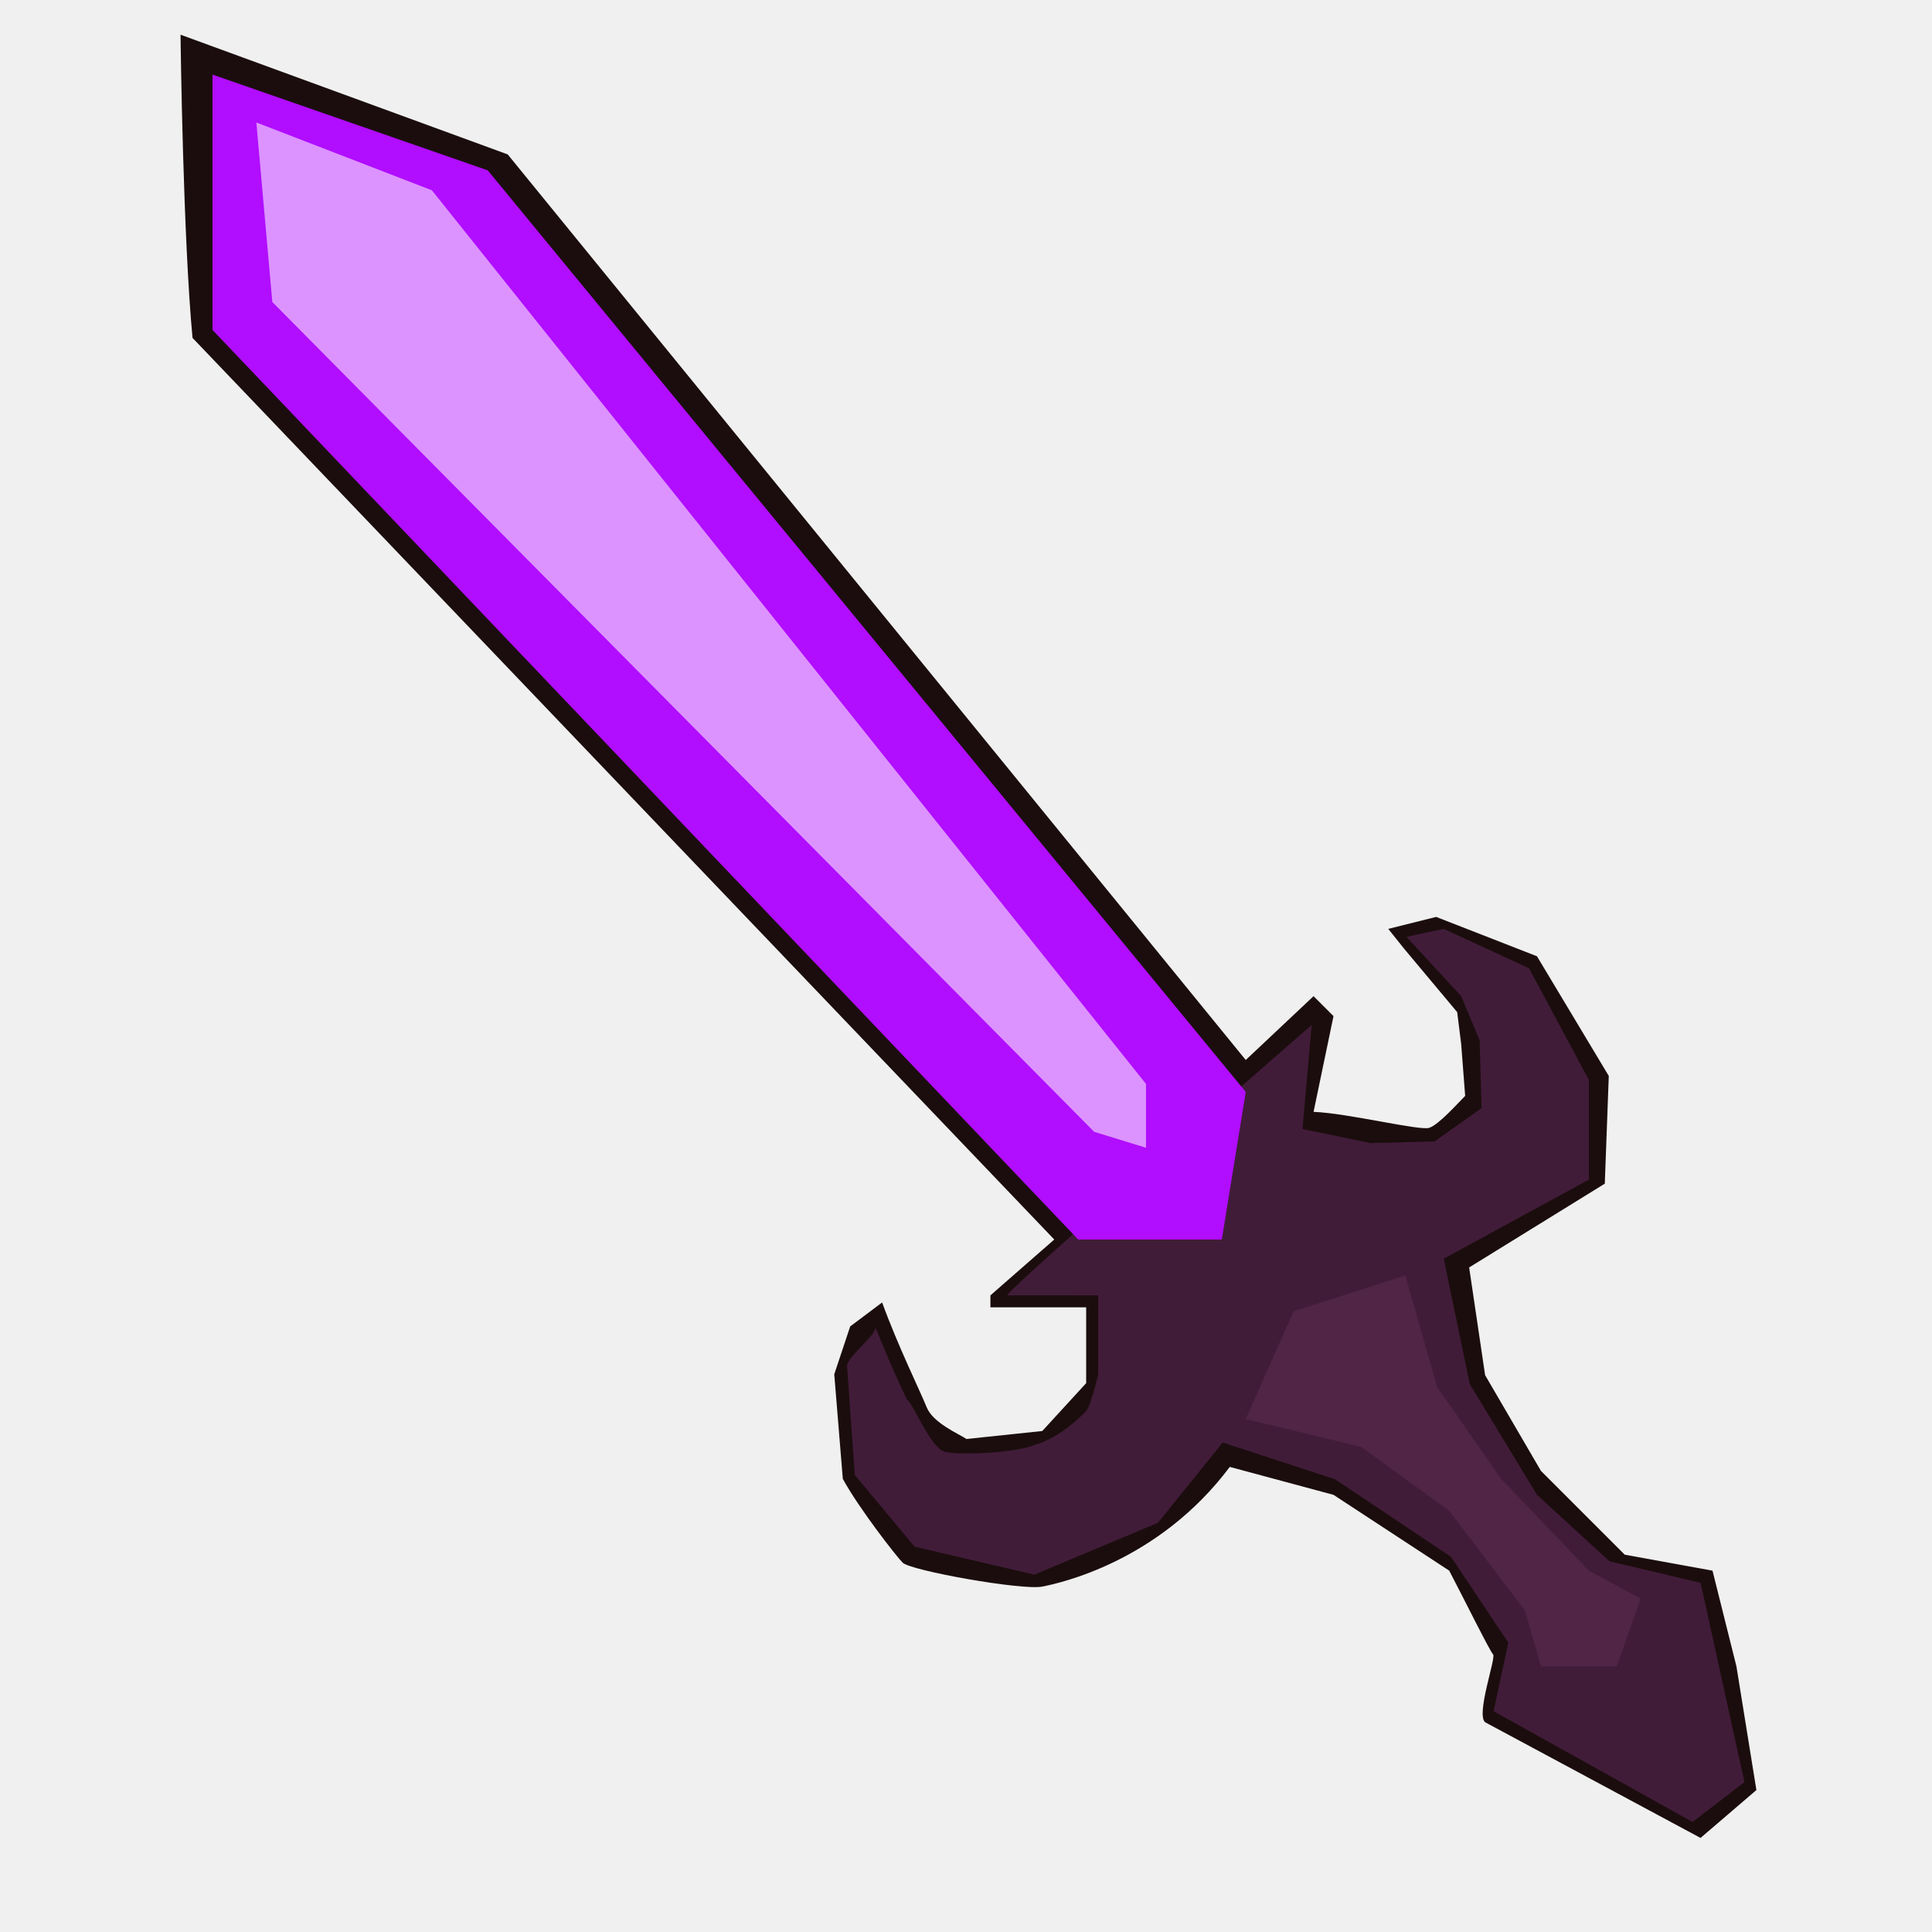
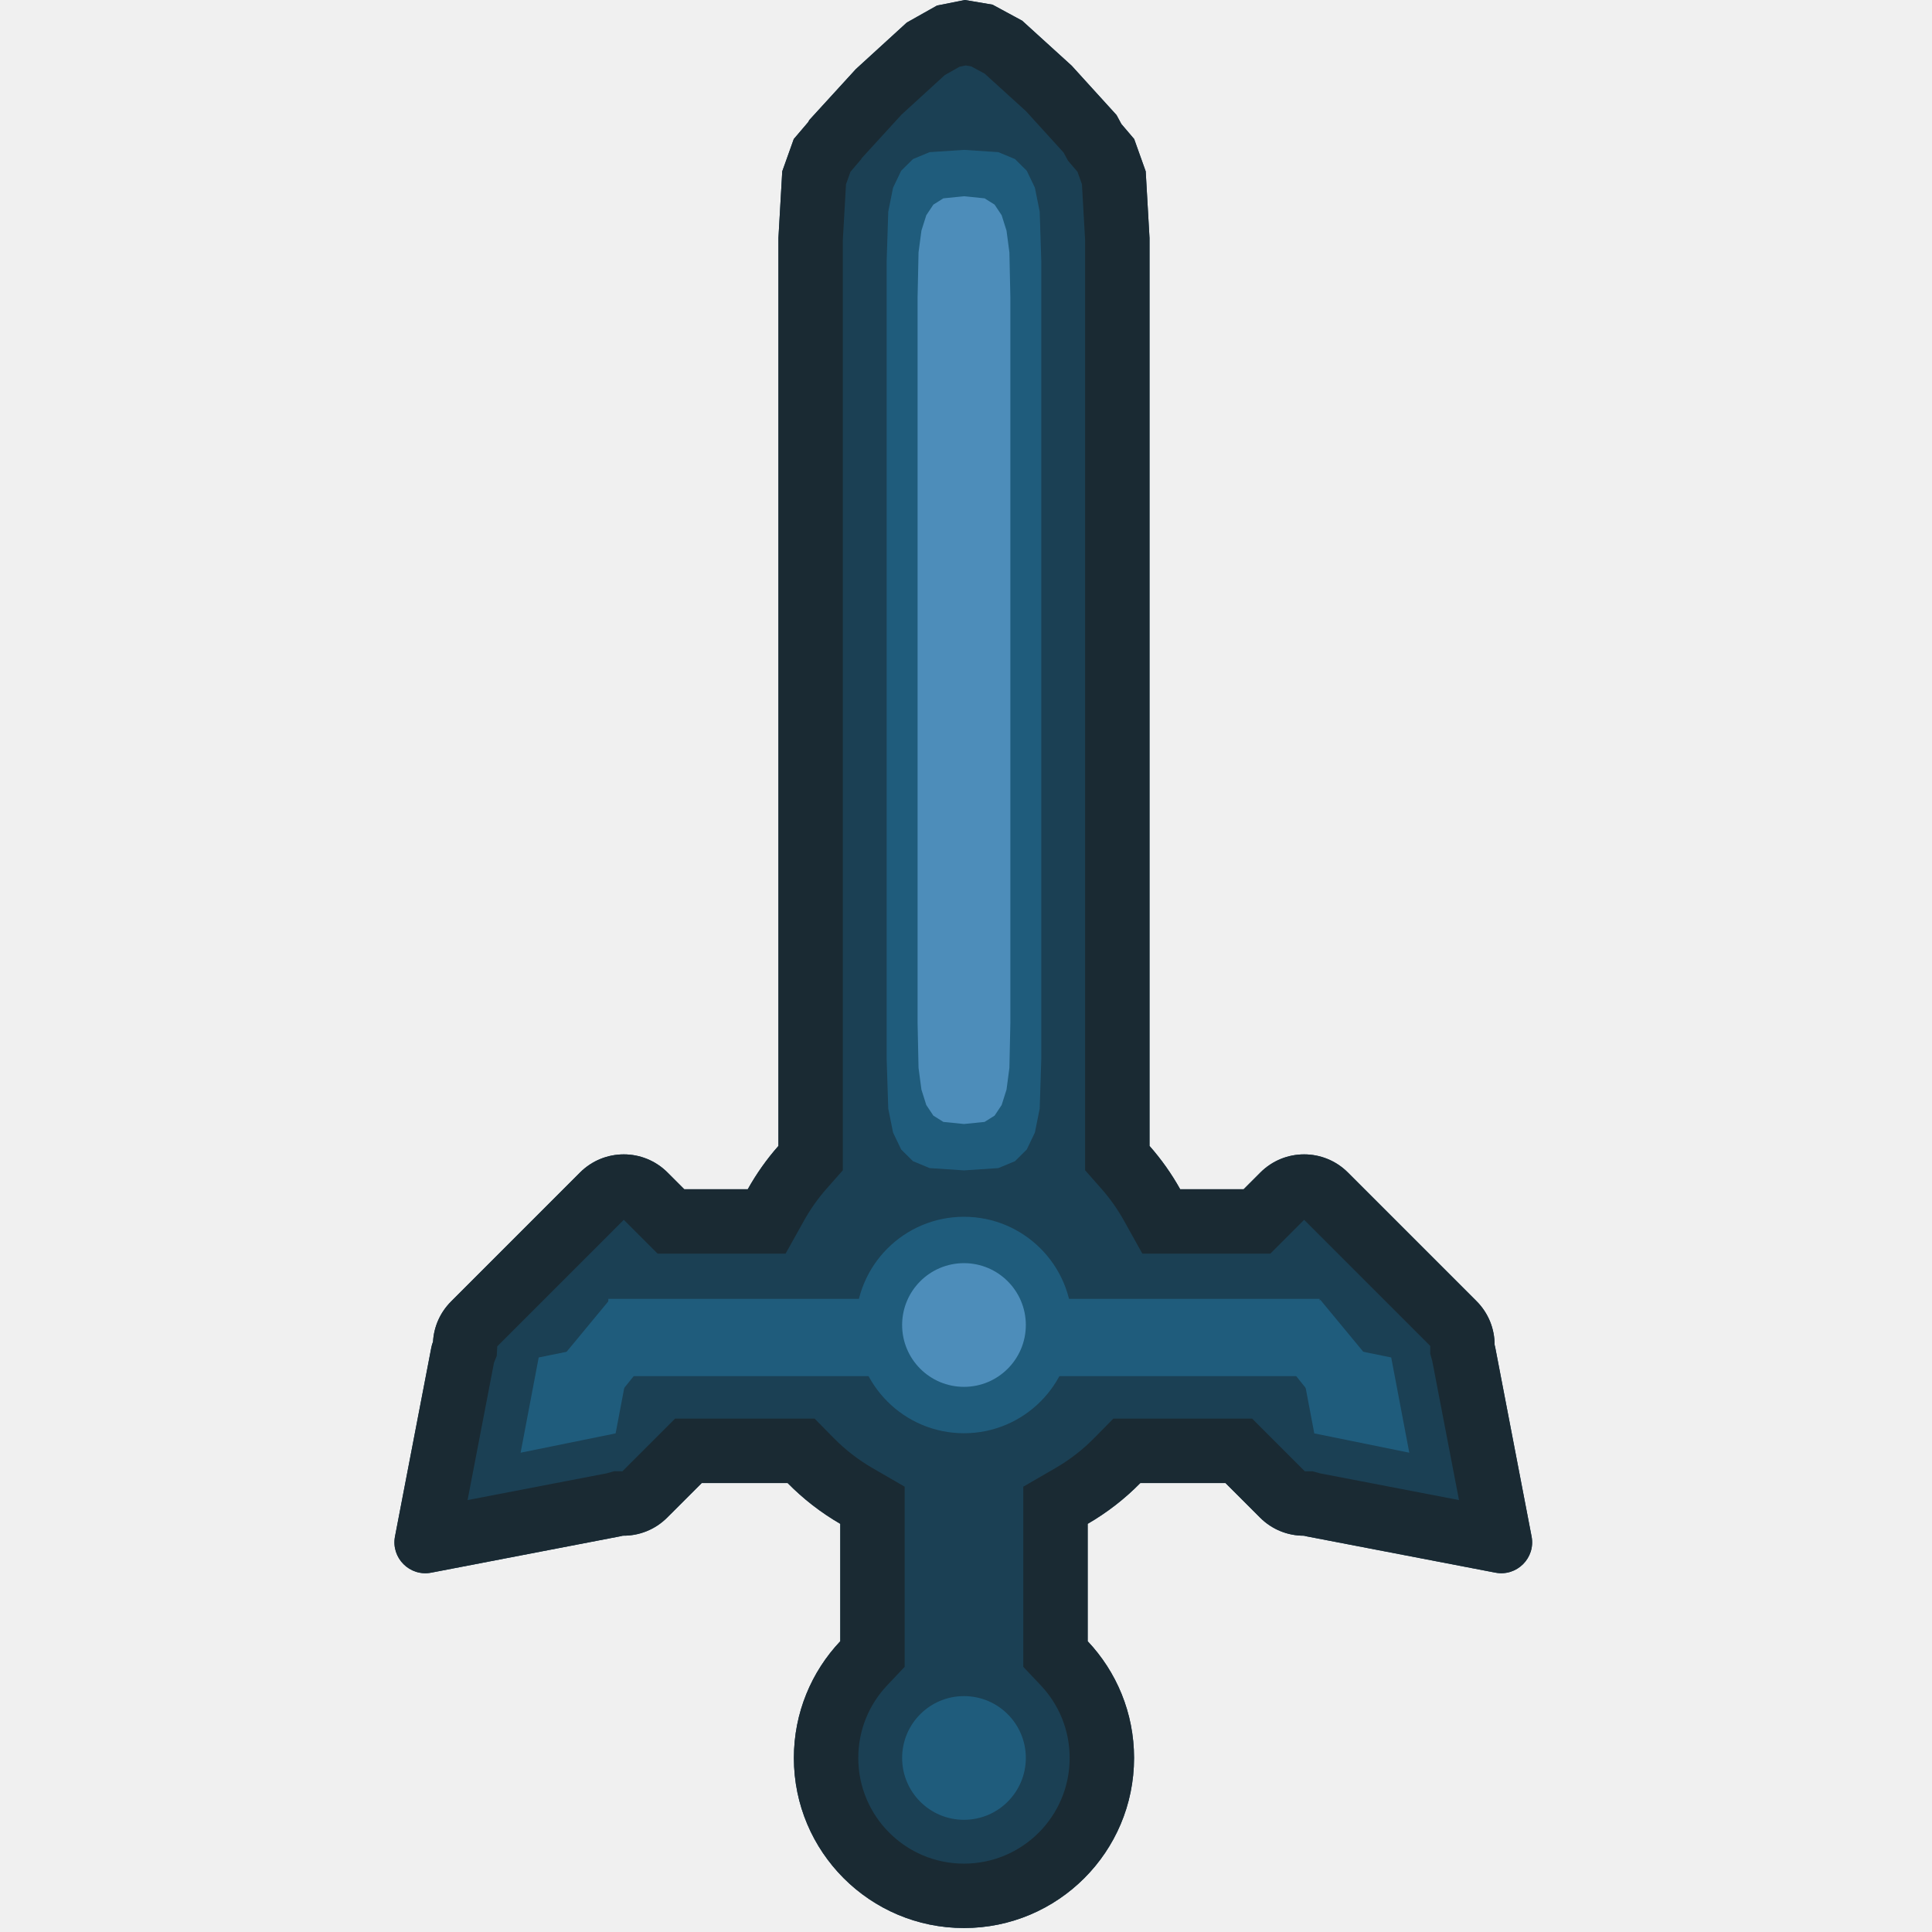
- <svg xmlns="http://www.w3.org/2000/svg" width="501" height="501" viewBox="0 0 501 501" fill="none">
-   <path d="M49.926 87.624C47.512 62.106 46.823 11.483 46.823 9L131.654 40.036L323.042 274.874L340.629 258.321L345.802 263.494L340.629 288.323C349.595 288.668 368.147 293.289 370.63 292.461C373.113 291.633 377.872 286.254 379.941 284.185L378.907 270.736L377.872 262.46L364.138 246.048L360 240.875L372.414 237.771L398.563 247.976L417.184 279.012L416.15 306.944L380.976 328.669L385.114 356.602L399.597 381.43L421.322 403.156L444.082 407.294L450.289 432.122L455.462 464.193L440.978 476.607L385.114 446.606C382.7 444.537 388.01 429.846 387.183 429.019C386.355 428.191 379.596 414.535 375.803 407.294L345.802 387.638L318.904 380.396C300.282 405.225 274.419 410.604 270.281 411.432C265.108 412.466 236.142 407.294 234.072 405.225C232.417 403.569 222.693 391.086 218.555 383.5L216.336 356.372L220.474 343.957L228.75 337.75C232.888 349.13 238.624 360.74 240.28 364.878C241.935 369.016 248.556 371.775 250.625 373.154L270.281 371.085L281.661 358.671V339.015H256.832V335.911L273.385 321.428L49.926 87.624Z" fill="#1B0D0D" />
-   <path d="M311.569 336.75L313.508 372.907L346.197 383.586L376.285 403.73L394.31 430.736L419.253 435.226L423.392 410.397L398.563 387.637L381.135 358.921L372.7 318.302L327.157 318.302L311.569 336.75Z" fill="#411C39" />
-   <path d="M387.323 443.749L392.411 419.936L415.115 404.338L441 410.453L452.358 462.124L438.909 472.469L387.323 443.749Z" fill="#411C39" />
-   <path d="M221.659 382.465L219.634 353.936C220.593 351.15 226.92 346.28 226.875 344.625C226.83 342.97 228.75 349.36 235.108 362.809C236.869 364.141 240.86 374.337 244.418 376.258C246.721 377.501 262.754 376.944 268.213 374.725C275.06 372.814 280.857 366.762 281.662 365.912C282.467 365.063 283.731 360.74 284.765 356.602L284.765 349.36L284.765 335.911C274.29 335.911 262.933 335.866 261.278 335.911C259.624 335.956 311.154 291.084 340.134 265.802L337.763 292.775L355.456 296.433L372.003 295.983L384.187 287.372L383.709 269.791L378.908 258.321L364.722 242.944L374.376 240.875L396.494 251.08L412.013 280.047L412.012 305.91L364.424 331.819L348.14 331.819L327.991 352.03L326.146 362.809L300.283 394.879L268.213 408.328L237.177 401.086L221.659 382.465Z" fill="#411C39" />
-   <path d="M316.835 321.428H279.592L55.099 85.555V19.345L126.482 44.174L323.042 283.15L316.835 321.428Z" fill="#B10DFF" />
-   <path d="M70.617 78.313L66.478 31.759L111.998 49.346L297.178 281.081V297.633L283.73 293.495L70.617 78.313Z" fill="#DC93FF" />
-   <path d="M335.456 340.049L364.423 330.739L372.699 359.705L389.252 383.5L412.011 407.294L425.46 414.535L419.253 432.122H399.597L395.459 417.639L375.803 391.776L353.043 375.223L323.042 367.982L335.456 340.049Z" fill="#502546" />
+ <svg xmlns="http://www.w3.org/2000/svg" width="150" height="150" viewBox="0 0 150 150" fill="none">
+   <mask id="path-1-inside-1_1205_466" fill="white">
+     <path d="M77.059 0.362L79.362 1.608L83.2 5.096L86.687 8.933L87.063 9.628L88.057 10.795L88.952 13.302L89.248 18.477V88.969C90.156 89.998 90.956 91.125 91.629 92.332H96.557L97.858 91.031C99.733 89.156 102.773 89.156 104.649 91.031L114.637 101.02C115.575 101.958 116.043 103.187 116.042 104.417C116.06 104.481 116.076 104.545 116.089 104.611L118.911 119.289C119.232 120.956 117.768 122.42 116.101 122.1L101.423 119.277C101.359 119.265 101.297 119.25 101.235 119.232C100.003 119.235 98.77 118.766 97.83 117.826L95.146 115.142H88.535C87.325 116.372 85.95 117.44 84.447 118.31V127.424C86.679 129.789 88.048 132.978 88.048 136.487C88.048 143.78 82.136 149.692 74.843 149.692C67.55 149.692 61.637 143.78 61.637 136.487C61.637 132.978 63.006 129.789 65.239 127.424V118.31C63.735 117.44 62.361 116.372 61.151 115.142H54.483L51.798 117.826C50.846 118.778 49.595 119.246 48.348 119.231C48.285 119.249 48.221 119.265 48.157 119.277L33.48 122.101C31.812 122.421 30.348 120.957 30.668 119.289L33.49 104.611C33.52 104.459 33.564 104.312 33.62 104.172C33.684 103.035 34.151 101.917 35.02 101.048L45.035 91.031C46.911 89.156 49.951 89.156 51.826 91.031L53.127 92.332H58.057C58.73 91.125 59.529 89.998 60.437 88.969V18.477L60.734 13.302L61.628 10.795L62.742 9.488L62.84 9.314L66.451 5.363L70.403 1.752L72.747 0.432L74.909 0L77.059 0.362Z" />
+   </mask>
+   <path d="M77.059 0.362L79.362 1.608L83.2 5.096L86.687 8.933L87.063 9.628L88.057 10.795L88.952 13.302L89.248 18.477V88.969C90.156 89.998 90.956 91.125 91.629 92.332H96.557L97.858 91.031C99.733 89.156 102.773 89.156 104.649 91.031L114.637 101.02C115.575 101.958 116.043 103.187 116.042 104.417C116.06 104.481 116.076 104.545 116.089 104.611L118.911 119.289C119.232 120.956 117.768 122.42 116.101 122.1L101.423 119.277C101.359 119.265 101.297 119.25 101.235 119.232C100.003 119.235 98.77 118.766 97.83 117.826L95.146 115.142H88.535C87.325 116.372 85.95 117.44 84.447 118.31V127.424C86.679 129.789 88.048 132.978 88.048 136.487C88.048 143.78 82.136 149.692 74.843 149.692C67.55 149.692 61.637 143.78 61.637 136.487C61.637 132.978 63.006 129.789 65.239 127.424V118.31C63.735 117.44 62.361 116.372 61.151 115.142H54.483L51.798 117.826C50.846 118.778 49.595 119.246 48.348 119.231C48.285 119.249 48.221 119.265 48.157 119.277L33.48 122.101C31.812 122.421 30.348 120.957 30.668 119.289L33.49 104.611C33.52 104.459 33.564 104.312 33.62 104.172C33.684 103.035 34.151 101.917 35.02 101.048L45.035 91.031C46.911 89.156 49.951 89.156 51.826 91.031L53.127 92.332H58.057C58.73 91.125 59.529 89.998 60.437 88.969V18.477L60.734 13.302L61.628 10.795L62.742 9.488L62.84 9.314L66.451 5.363L70.403 1.752L72.747 0.432L74.909 0L77.059 0.362Z" fill="#1B4054" />
+   <path d="M77.059 0.362L79.438 -4.036L78.708 -4.43L77.89 -4.568L77.059 0.362ZM79.362 1.608L82.725 -2.092L82.276 -2.501L81.741 -2.789L79.362 1.608ZM83.2 5.096L86.901 1.733L86.74 1.556L86.563 1.395L83.2 5.096ZM86.687 8.933L91.085 6.554L90.796 6.02L90.387 5.57L86.687 8.933ZM87.063 9.628L82.665 12.006L82.915 12.469L83.257 12.87L87.063 9.628ZM88.057 10.795L92.766 9.113L92.457 8.25L91.863 7.553L88.057 10.795ZM88.952 13.302L93.944 13.016L93.903 12.298L93.661 11.62L88.952 13.302ZM89.248 18.477H94.248V18.334L94.24 18.191L89.248 18.477ZM89.248 88.969H84.248V90.86L85.499 92.277L89.248 88.969ZM91.629 92.332L87.262 94.767L88.692 97.332H91.629V92.332ZM96.557 92.332V97.332H98.628L100.092 95.868L96.557 92.332ZM97.858 91.031L94.322 87.496L94.322 87.496L97.858 91.031ZM104.649 91.031L108.184 87.496L108.184 87.496L104.649 91.031ZM116.042 104.417L111.042 104.415L111.042 105.103L111.228 105.765L116.042 104.417ZM116.089 104.611L120.999 103.667L120.999 103.667L116.089 104.611ZM118.911 119.289L123.821 118.345L123.821 118.345L118.911 119.289ZM116.101 122.1L115.157 127.01L115.157 127.01L116.101 122.1ZM101.423 119.277L100.478 124.187L100.479 124.187L101.423 119.277ZM101.235 119.232L102.571 114.414L101.91 114.231L101.225 114.232L101.235 119.232ZM95.146 115.142L98.681 111.606L97.217 110.142H95.146V115.142ZM88.535 115.142V110.142H86.44L84.971 111.635L88.535 115.142ZM84.447 118.31L81.943 113.982L79.447 115.426V118.31H84.447ZM84.447 127.424H79.447V129.411L80.811 130.856L84.447 127.424ZM88.048 136.487L93.048 136.487V136.487H88.048ZM74.843 149.692V154.692H74.843L74.843 149.692ZM61.637 136.487H56.637V136.487L61.637 136.487ZM65.239 127.424L68.874 130.856L70.239 129.411V127.424H65.239ZM65.239 118.31H70.239V115.426L67.742 113.982L65.239 118.31ZM61.151 115.142L64.715 111.635L63.246 110.142H61.151V115.142ZM54.483 115.142V110.142H52.412L50.947 111.606L54.483 115.142ZM51.798 117.826L55.334 121.362L55.334 121.362L51.798 117.826ZM48.348 119.231L48.405 114.232L47.693 114.224L47.006 114.415L48.348 119.231ZM48.157 119.277L47.212 114.367L47.212 114.367L48.157 119.277ZM33.48 122.101L34.424 127.011L34.424 127.011L33.48 122.101ZM30.668 119.289L25.758 118.345L25.758 118.345L30.668 119.289ZM33.49 104.611L28.581 103.666L28.58 103.667L33.49 104.611ZM33.62 104.172L38.262 106.032L38.566 105.271L38.612 104.452L33.62 104.172ZM35.02 101.048L38.555 104.583L38.556 104.583L35.02 101.048ZM45.035 91.031L41.5 87.495L41.5 87.496L45.035 91.031ZM51.826 91.031L55.362 87.496L55.362 87.496L51.826 91.031ZM53.127 92.332L49.592 95.868L51.056 97.332H53.127V92.332ZM58.057 92.332V97.332H60.993L62.424 94.767L58.057 92.332ZM60.437 88.969L64.186 92.277L65.437 90.859V88.969H60.437ZM60.437 18.477L55.445 18.19L55.437 18.333V18.477H60.437ZM60.734 13.302L56.025 11.621L55.783 12.298L55.742 13.015L60.734 13.302ZM61.628 10.795L57.822 7.552L57.227 8.251L56.919 9.115L61.628 10.795ZM62.742 9.488L66.547 12.731L66.856 12.369L67.09 11.956L62.742 9.488ZM62.84 9.314L59.149 5.941L58.769 6.357L58.491 6.847L62.84 9.314ZM66.451 5.363L63.078 1.673L62.912 1.824L62.761 1.99L66.451 5.363ZM70.403 1.752L67.949 -2.605L67.451 -2.324L67.029 -1.939L70.403 1.752ZM72.747 0.432L71.768 -4.472L70.988 -4.316L70.294 -3.925L72.747 0.432ZM74.909 0L75.74 -4.93L74.833 -5.083L73.93 -4.903L74.909 0ZM77.059 0.362L74.68 4.76L76.984 6.006L79.362 1.608L81.741 -2.789L79.438 -4.036L77.059 0.362ZM79.362 1.608L76 5.309L79.838 8.796L83.2 5.096L86.563 1.395L82.725 -2.092L79.362 1.608ZM83.2 5.096L79.5 8.458L82.986 12.295L86.687 8.933L90.387 5.57L86.901 1.733L83.2 5.096ZM86.687 8.933L82.289 11.311L82.665 12.006L87.063 9.628L91.461 7.25L91.085 6.554L86.687 8.933ZM87.063 9.628L83.257 12.87L84.251 14.037L88.057 10.795L91.863 7.553L90.869 6.386L87.063 9.628ZM88.057 10.795L83.348 12.477L84.244 14.984L88.952 13.302L93.661 11.62L92.766 9.113L88.057 10.795ZM88.952 13.302L83.96 13.587L84.256 18.762L89.248 18.477L94.24 18.191L93.944 13.016L88.952 13.302ZM89.248 18.477H84.248V88.969H89.248H94.248V18.477H89.248ZM89.248 88.969L85.499 92.277C86.173 93.04 86.764 93.874 87.262 94.767L91.629 92.332L95.996 89.897C95.147 88.375 94.14 86.956 92.997 85.66L89.248 88.969ZM91.629 92.332V97.332H96.557V92.332V87.332H91.629V92.332ZM96.557 92.332L100.092 95.868L101.393 94.567L97.858 91.031L94.322 87.496L93.021 88.796L96.557 92.332ZM97.858 91.031L101.393 94.567C101.316 94.644 101.191 94.644 101.113 94.567L104.649 91.031L108.184 87.496C104.356 83.668 98.15 83.668 94.322 87.496L97.858 91.031ZM104.649 91.031L101.113 94.567L111.101 104.555L114.637 101.02L118.173 97.484L108.184 87.496L104.649 91.031ZM114.637 101.02L111.101 104.555C111.088 104.541 111.069 104.516 111.057 104.485C111.046 104.457 111.042 104.434 111.042 104.415L116.042 104.417L121.042 104.419C121.043 101.92 120.089 99.4 118.173 97.484L114.637 101.02ZM116.042 104.417L111.228 105.765C111.223 105.751 111.202 105.672 111.179 105.556L116.089 104.611L120.999 103.667C120.951 103.419 120.897 103.211 120.857 103.069L116.042 104.417ZM116.089 104.611L111.179 105.555L114.001 120.233L118.911 119.289L123.821 118.345L120.999 103.667L116.089 104.611ZM118.911 119.289L114.001 120.233C113.654 118.428 115.24 116.843 117.045 117.189L116.101 122.1L115.157 127.01C120.297 127.998 124.809 123.485 123.821 118.345L118.911 119.289ZM116.101 122.1L117.045 117.19L102.367 114.367L101.423 119.277L100.479 124.187L115.157 127.01L116.101 122.1ZM101.423 119.277L102.368 114.367C102.47 114.387 102.542 114.406 102.571 114.414L101.235 119.232L99.898 124.051C100.051 124.093 100.249 124.143 100.478 124.187L101.423 119.277ZM101.235 119.232L101.225 114.232C101.245 114.232 101.27 114.236 101.297 114.247C101.328 114.26 101.353 114.278 101.366 114.291L97.83 117.826L94.295 121.362C96.213 123.28 98.737 124.237 101.244 124.232L101.235 119.232ZM97.83 117.826L101.366 114.291L98.681 111.606L95.146 115.142L91.61 118.677L94.295 121.362L97.83 117.826ZM95.146 115.142V110.142H88.535V115.142V120.142H95.146V115.142ZM88.535 115.142L84.971 111.635C84.074 112.547 83.055 113.338 81.943 113.982L84.447 118.31L86.95 122.638C88.846 121.541 90.576 120.196 92.1 118.648L88.535 115.142ZM84.447 118.31H79.447V127.424H84.447H89.447V118.31H84.447ZM84.447 127.424L80.811 130.856C82.202 132.33 83.048 134.305 83.048 136.487H88.048H93.048C93.048 131.652 91.156 127.247 88.082 123.991L84.447 127.424ZM88.048 136.487L83.048 136.487C83.048 141.019 79.374 144.692 74.843 144.692L74.843 149.692L74.843 154.692C84.897 154.692 93.048 146.542 93.048 136.487L88.048 136.487ZM74.843 149.692V144.692C70.311 144.692 66.637 141.018 66.637 136.487L61.637 136.487L56.637 136.487C56.637 146.542 64.789 154.692 74.843 154.692V149.692ZM61.637 136.487H66.637C66.637 134.305 67.483 132.33 68.874 130.856L65.239 127.424L61.603 123.992C58.529 127.247 56.637 131.652 56.637 136.487H61.637ZM65.239 127.424H70.239V118.31H65.239H60.239V127.424H65.239ZM65.239 118.31L67.742 113.982C66.631 113.339 65.613 112.548 64.715 111.635L61.151 115.142L57.586 118.648C59.109 120.195 60.839 121.541 62.735 122.637L65.239 118.31ZM61.151 115.142V110.142H54.483V115.142V120.142H61.151V115.142ZM54.483 115.142L50.947 111.606L48.263 114.291L51.798 117.826L55.334 121.362L58.018 118.677L54.483 115.142ZM51.798 117.826L48.263 114.291C48.276 114.277 48.301 114.259 48.333 114.246C48.361 114.235 48.386 114.232 48.405 114.232L48.348 119.231L48.291 124.231C50.827 124.26 53.391 123.305 55.334 121.362L51.798 117.826ZM48.348 119.231L47.006 114.415C47.026 114.409 47.102 114.389 47.212 114.367L48.157 119.277L49.101 124.187C49.341 124.141 49.544 124.089 49.69 124.048L48.348 119.231ZM48.157 119.277L47.212 114.367L32.535 117.191L33.48 122.101L34.424 127.011L49.101 124.187L48.157 119.277ZM33.48 122.101L32.535 117.191C34.341 116.843 35.925 118.428 35.578 120.233L30.668 119.289L25.758 118.345C24.77 123.485 29.284 127.999 34.424 127.011L33.48 122.101ZM30.668 119.289L35.578 120.233L38.401 105.555L33.49 104.611L28.58 103.667L25.758 118.345L30.668 119.289ZM33.49 104.611L38.4 105.556C38.365 105.738 38.316 105.897 38.262 106.032L33.62 104.172L28.979 102.312C28.813 102.728 28.674 103.18 28.581 103.666L33.49 104.611ZM33.62 104.172L38.612 104.452C38.611 104.473 38.606 104.497 38.595 104.523C38.582 104.551 38.566 104.573 38.555 104.583L35.02 101.048L31.484 97.512C29.715 99.282 28.759 101.573 28.628 103.891L33.62 104.172ZM35.02 101.048L38.556 104.583L48.571 94.567L45.035 91.031L41.5 87.496L31.484 97.513L35.02 101.048ZM45.035 91.031L48.571 94.567C48.494 94.644 48.369 94.644 48.291 94.567L51.826 91.031L55.362 87.496C51.534 83.668 45.328 83.668 41.5 87.495L45.035 91.031ZM51.826 91.031L48.291 94.567L49.592 95.868L53.127 92.332L56.663 88.796L55.362 87.496L51.826 91.031ZM53.127 92.332V97.332H58.057V92.332V87.332H53.127V92.332ZM58.057 92.332L62.424 94.767C62.922 93.873 63.514 93.038 64.186 92.277L60.437 88.969L56.688 85.66C55.544 86.957 54.538 88.377 53.69 89.897L58.057 92.332ZM60.437 88.969H65.437V18.477H60.437H55.437V88.969H60.437ZM60.437 18.477L65.429 18.763L65.725 13.588L60.734 13.302L55.742 13.015L55.445 18.19L60.437 18.477ZM60.734 13.302L65.443 14.982L66.337 12.475L61.628 10.795L56.919 9.115L56.025 11.621L60.734 13.302ZM61.628 10.795L65.434 14.038L66.547 12.731L62.742 9.488L58.936 6.246L57.822 7.552L61.628 10.795ZM62.742 9.488L67.09 11.956L67.189 11.782L62.84 9.314L58.491 6.847L58.393 7.021L62.742 9.488ZM62.84 9.314L66.531 12.688L70.142 8.737L66.451 5.363L62.761 1.99L59.149 5.941L62.84 9.314ZM66.451 5.363L69.825 9.054L73.776 5.443L70.403 1.752L67.029 -1.939L63.078 1.673L66.451 5.363ZM70.403 1.752L72.856 6.109L75.201 4.788L72.747 0.432L70.294 -3.925L67.949 -2.605L70.403 1.752ZM72.747 0.432L73.726 5.335L75.888 4.903L74.909 0L73.93 -4.903L71.768 -4.472L72.747 0.432ZM74.909 0L74.078 4.93L76.228 5.293L77.059 0.362L77.89 -4.568L75.74 -4.93L74.909 0Z" fill="#1A2A33" mask="url(#path-1-inside-1_1205_466)" />
+   <path d="M42.037 107.314L47.327 100.918L51.297 104.229L46.164 110.626L42.037 107.314Z" fill="#1F5C7C" />
+   <path d="M49.2 103.894L41.824 105.393L40.42 112.787L47.796 111.288L49.2 103.894Z" fill="#1F5C7C" />
+   <path d="M107.8 107.314L102.51 100.918L98.54 104.229L103.673 110.626L107.8 107.314Z" fill="#1F5C7C" />
+   <path d="M100.638 103.894L108.013 105.393L109.417 112.787L102.041 111.288L100.638 103.894Z" fill="#1F5C7C" />
+   <rect x="47.231" y="100.841" width="55.223" height="6.002" fill="#1F5C7C" />
+   <path d="M68.84 20.27L68.964 16.432L69.337 14.573L69.967 13.257L70.883 12.35L72.175 11.813L74.843 11.636L77.511 11.813L78.803 12.35L79.718 13.257L80.349 14.573L80.722 16.432L80.845 20.27V82.234L80.722 86.072L80.349 87.931L79.718 89.247L78.803 90.154L77.511 90.691L74.843 90.868L72.175 90.691L70.883 90.154L69.967 89.247L69.337 87.931L68.964 86.072L68.84 82.234V20.27Z" fill="#1F5C7C" />
+   <path d="M71.241 23.087L71.315 19.598L71.539 17.908L71.917 16.711L72.467 15.886L73.242 15.399L74.843 15.237L76.443 15.399L77.219 15.886L77.768 16.711L78.146 17.908L78.37 19.598L78.444 23.087V79.418L78.37 82.906L78.146 84.596L77.768 85.793L77.219 86.618L76.443 87.105L74.843 87.267L73.242 87.105L72.467 86.618L71.917 85.793L71.539 84.596L71.315 82.906L71.241 79.418V23.087Z" fill="#4D8DBA" />
+   <circle cx="74.843" cy="102.873" r="8.403" fill="#1F5C7C" />
+   <circle cx="74.843" cy="136.487" r="4.802" fill="#1F5C7C" />
+   <circle cx="74.843" cy="102.873" r="4.802" fill="#4D8DBA" />
</svg>
